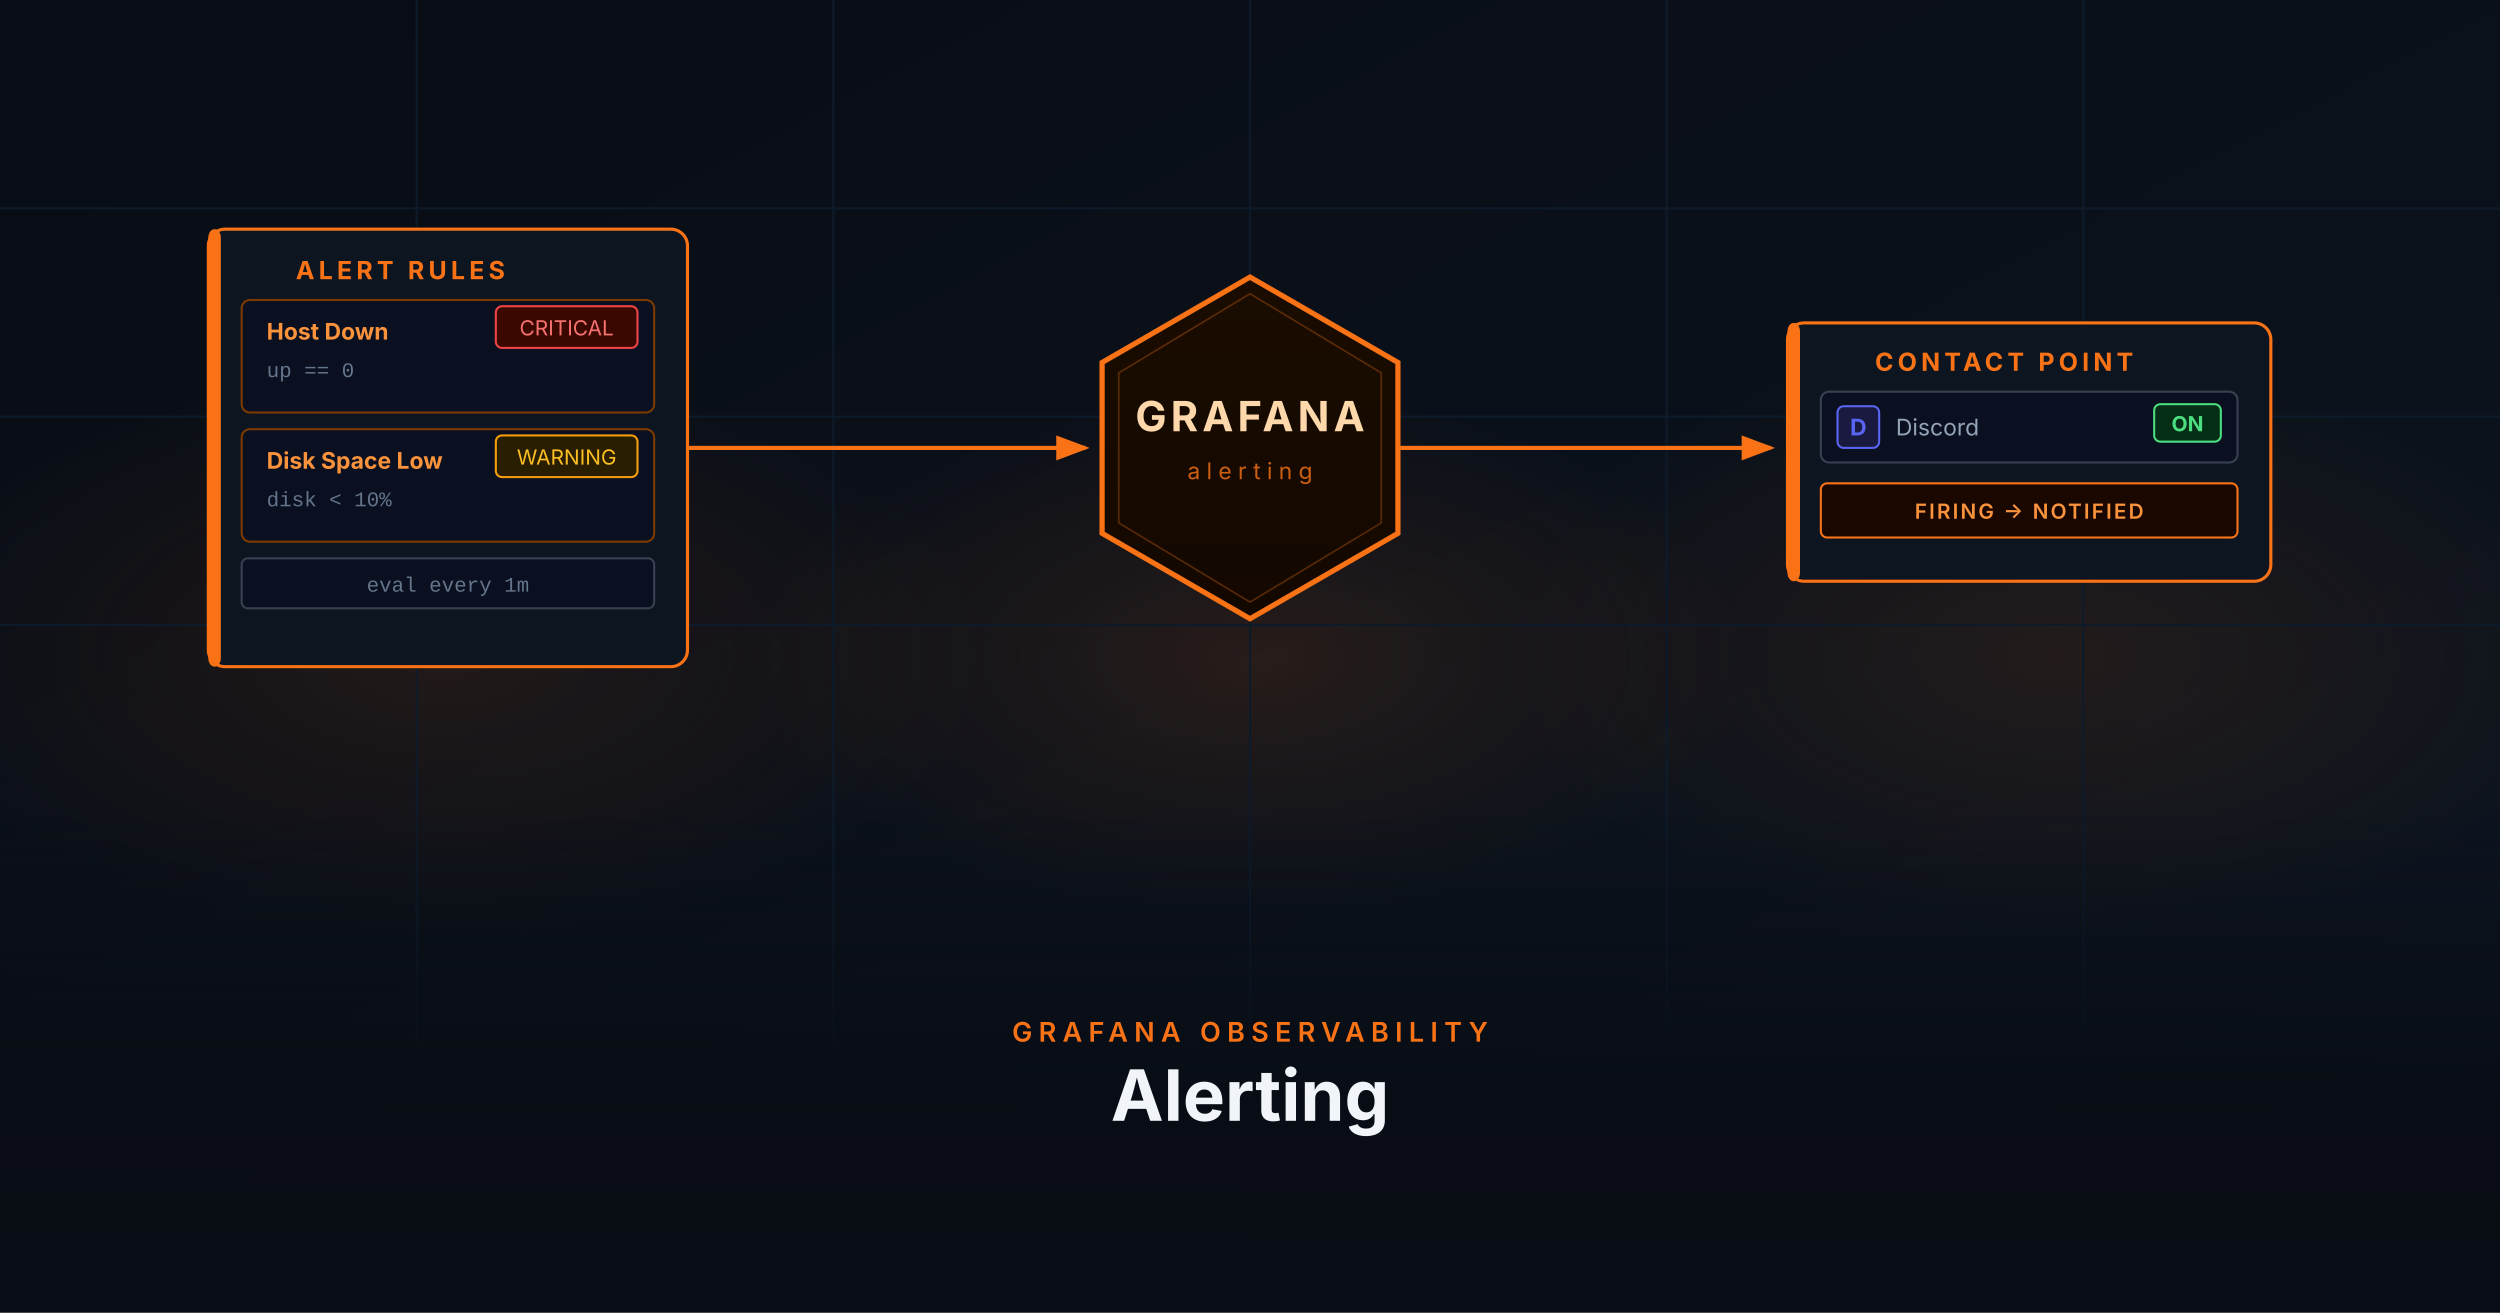
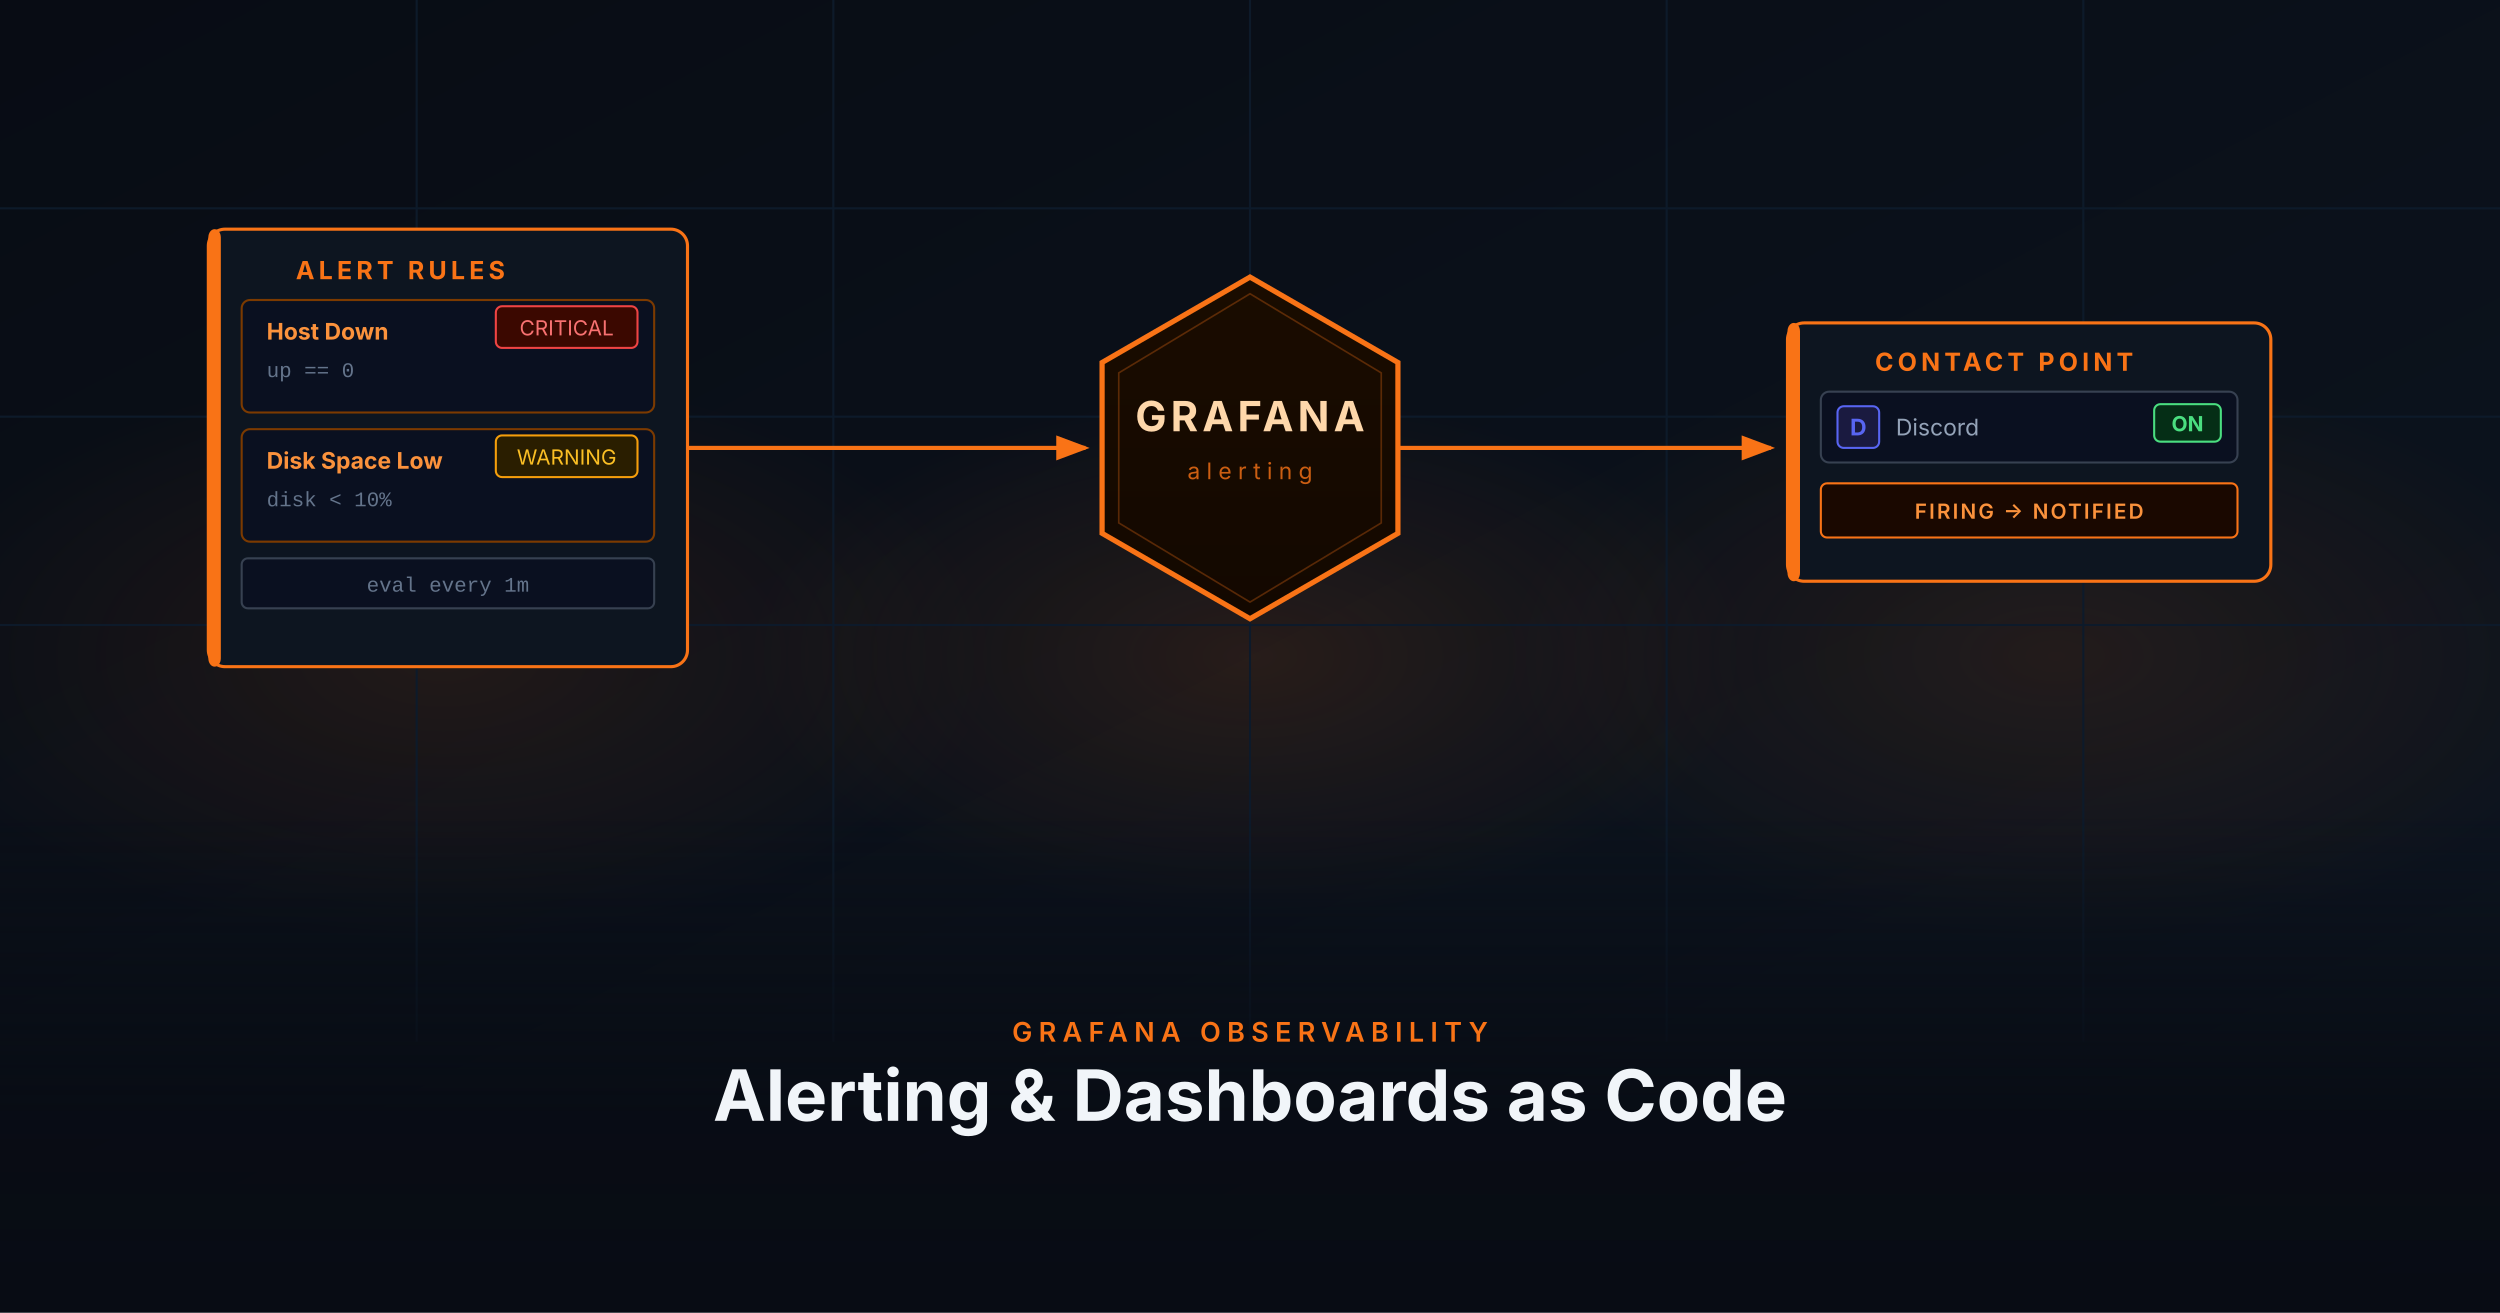
<svg xmlns="http://www.w3.org/2000/svg" viewBox="0 0 1200 630" width="1200" height="630" font-family="system-ui,-apple-system,BlinkMacSystemFont,'Segoe UI',sans-serif">
  <defs>
    <linearGradient id="bg" x1="0" y1="0" x2="1" y2="1">
      <stop offset="0%" stop-color="#080c14" />
      <stop offset="100%" stop-color="#0d1520" />
    </linearGradient>
    <linearGradient id="hex-fill" x1="0" y1="0" x2="0" y2="1">
      <stop offset="0%" stop-color="#1a0c00" />
      <stop offset="100%" stop-color="#130800" />
    </linearGradient>
    <linearGradient id="textbg" x1="0" y1="0" x2="0" y2="1">
      <stop offset="0%" stop-color="#080c14" stop-opacity="0" />
      <stop offset="60%" stop-color="#080c14" stop-opacity="0.93" />
      <stop offset="100%" stop-color="#080c14" stop-opacity="1" />
    </linearGradient>
    <linearGradient id="arr-left" x1="330" y1="215" x2="529" y2="215" gradientUnits="userSpaceOnUse">
      <stop offset="0%" stop-color="#f97316" />
      <stop offset="100%" stop-color="#f97316" />
    </linearGradient>
    <linearGradient id="arr-right" x1="671" y1="215" x2="850" y2="215" gradientUnits="userSpaceOnUse">
      <stop offset="0%" stop-color="#f97316" />
      <stop offset="100%" stop-color="#f97316" />
    </linearGradient>
    <radialGradient id="glow-left" cx="18%" cy="50%" r="22%">
      <stop offset="0%" stop-color="#f97316" stop-opacity="0.10" />
      <stop offset="100%" stop-color="#f97316" stop-opacity="0" />
    </radialGradient>
    <radialGradient id="glow-center" cx="50%" cy="50%" r="20%">
      <stop offset="0%" stop-color="#f97316" stop-opacity="0.12" />
      <stop offset="100%" stop-color="#f97316" stop-opacity="0" />
    </radialGradient>
    <radialGradient id="glow-right" cx="82%" cy="50%" r="22%">
      <stop offset="0%" stop-color="#f97316" stop-opacity="0.10" />
      <stop offset="100%" stop-color="#f97316" stop-opacity="0" />
    </radialGradient>
    <marker id="arr-orange" markerWidth="8" markerHeight="6" refX="7" refY="3" orient="auto">
      <polygon points="0,0 8,3 0,6" fill="#f97316" />
    </marker>
  </defs>
  <rect width="1200" height="630" fill="url(#bg)" />
  <rect width="1200" height="630" fill="url(#glow-left)" />
  <rect width="1200" height="630" fill="url(#glow-center)" />
  <rect width="1200" height="630" fill="url(#glow-right)" />
  <g stroke="#0d1a2a" stroke-width="1">
    <line x1="0" y1="100" x2="1200" y2="100" />
    <line x1="0" y1="200" x2="1200" y2="200" />
    <line x1="0" y1="300" x2="1200" y2="300" />
    <line x1="200" y1="0" x2="200" y2="500" />
    <line x1="400" y1="0" x2="400" y2="500" />
    <line x1="600" y1="0" x2="600" y2="500" />
    <line x1="800" y1="0" x2="800" y2="500" />
    <line x1="1000" y1="0" x2="1000" y2="500" />
  </g>
  <rect x="100" y="110" width="230" height="210" fill="#0d1520" stroke="#f97316" stroke-width="1.5" rx="8" />
  <rect x="100" y="110" width="6" height="210" fill="#f97316" rx="4" />
  <text x="142" y="134" font-size="12" font-weight="700" fill="#f97316" letter-spacing="2">ALERT RULES</text>
  <rect x="116" y="144" width="198" height="54" fill="#0a1020" stroke="#7c3a00" stroke-width="1" rx="4" />
  <text x="128" y="163" font-size="11" font-weight="700" fill="#fb923c">Host Down</text>
  <text x="128" y="181" font-size="10" fill="#64748b" font-family="'Courier New',monospace">up == 0</text>
  <rect x="238" y="147" width="68" height="20" fill="#3b0800" stroke="#ef4444" stroke-width="1" rx="3" />
  <text x="272" y="161" text-anchor="middle" font-size="10" fill="#f87171">CRITICAL</text>
  <rect x="116" y="206" width="198" height="54" fill="#0a1020" stroke="#7c3a00" stroke-width="1" rx="4" />
  <text x="128" y="225" font-size="11" font-weight="700" fill="#fb923c">Disk Space Low</text>
  <text x="128" y="243" font-size="10" fill="#64748b" font-family="'Courier New',monospace">disk &lt; 10%</text>
  <rect x="238" y="209" width="68" height="20" fill="#2a1e00" stroke="#f59e0b" stroke-width="1" rx="3" />
  <text x="272" y="223" text-anchor="middle" font-size="10" fill="#fbbf24">WARNING</text>
  <rect x="116" y="268" width="198" height="24" fill="#0a1020" stroke="#374151" stroke-width="1" rx="3" />
  <text x="215" y="284" text-anchor="middle" font-size="10" fill="#64748b" font-family="'Courier New',monospace">eval every 1m</text>
  <path d="M 330,215 L 521,215" fill="none" stroke="url(#arr-left)" stroke-width="2" marker-end="url(#arr-orange)" />
  <polygon points="600,133 671,174 671,256 600,297 529,256 529,174" fill="url(#hex-fill)" stroke="#f97316" stroke-width="2.5" />
  <polygon points="600,141 663,179 663,251 600,289 537,251 537,179" fill="none" stroke="#f97316" stroke-width="0.8" stroke-opacity="0.3" />
  <text x="600" y="207" text-anchor="middle" font-size="20" font-weight="700" fill="#fed7aa" letter-spacing="2">GRAFANA</text>
  <text x="600" y="230" text-anchor="middle" font-size="11" fill="#f97316" letter-spacing="3" opacity="0.8">alerting</text>
  <path d="M 671,215 L 850,215" fill="none" stroke="url(#arr-right)" stroke-width="2" marker-end="url(#arr-orange)" />
  <rect x="858" y="155" width="232" height="124" fill="#0d1520" stroke="#f97316" stroke-width="1.5" rx="8" />
  <rect x="858" y="155" width="6" height="124" fill="#f97316" rx="4" />
  <text x="900" y="178" font-size="12" font-weight="700" fill="#f97316" letter-spacing="2">CONTACT POINT</text>
  <rect x="874" y="188" width="200" height="34" fill="#0a1020" stroke="#374151" stroke-width="1" rx="4" />
  <rect x="882" y="195" width="20" height="20" fill="#1a1a40" stroke="#5865f2" stroke-width="1" rx="3" />
  <text x="892" y="209" text-anchor="middle" font-size="11" font-weight="700" fill="#5865f2">D</text>
  <text x="910" y="209" font-size="11" fill="#94a3b8">Discord</text>
  <rect x="1034" y="194" width="32" height="18" fill="#052e16" stroke="#4ade80" stroke-width="1" rx="3" />
  <text x="1050" y="207" text-anchor="middle" font-size="10" fill="#4ade80" font-weight="700">ON</text>
  <rect x="874" y="232" width="200" height="26" fill="#1a0800" stroke="#f97316" stroke-width="1" rx="3" />
  <text x="974" y="249" text-anchor="middle" font-size="10" fill="#fb923c" letter-spacing="1" font-weight="600">FIRING → NOTIFIED</text>
  <rect x="0" y="390" width="1200" height="240" fill="url(#textbg)" />
  <text x="600" y="500" text-anchor="middle" font-size="13" fill="#f97316" letter-spacing="3" font-weight="600">GRAFANA OBSERVABILITY</text>
-   <text x="600" y="538" text-anchor="middle" font-size="34" font-weight="700" fill="#f1f5f9">Alerting</text>
+   <text x="600" y="538" text-anchor="middle" font-size="34" font-weight="700" fill="#f1f5f9">Alerting &amp; Dashboards as Code</text>
</svg>
